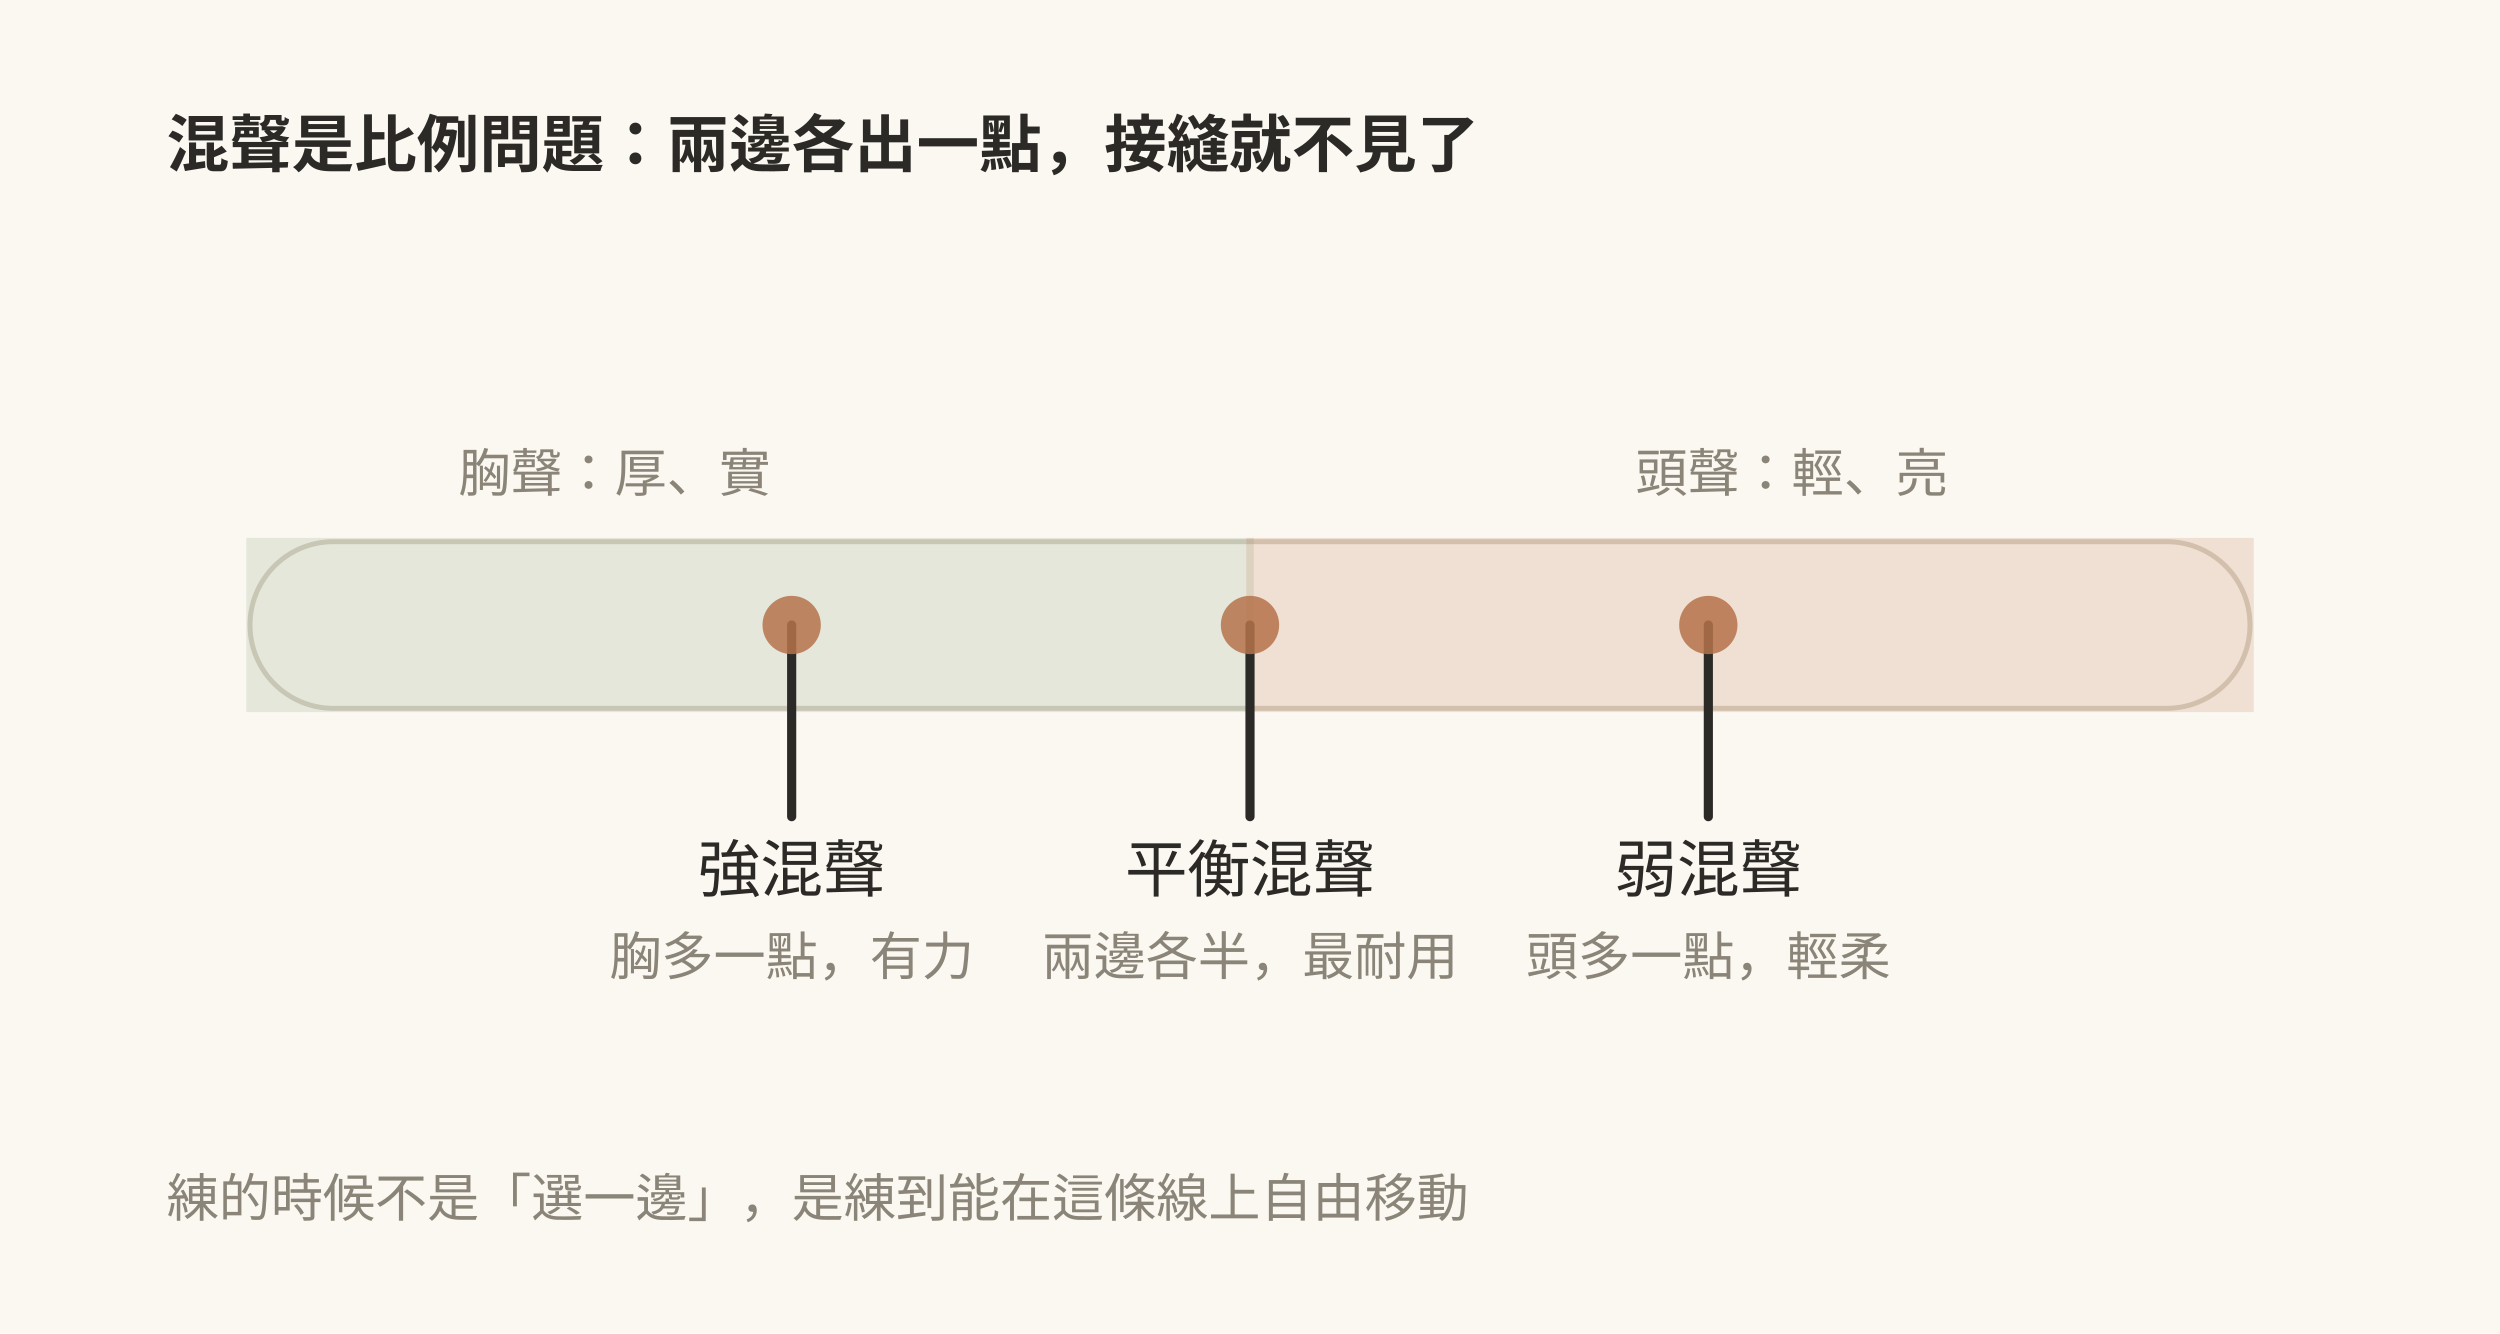
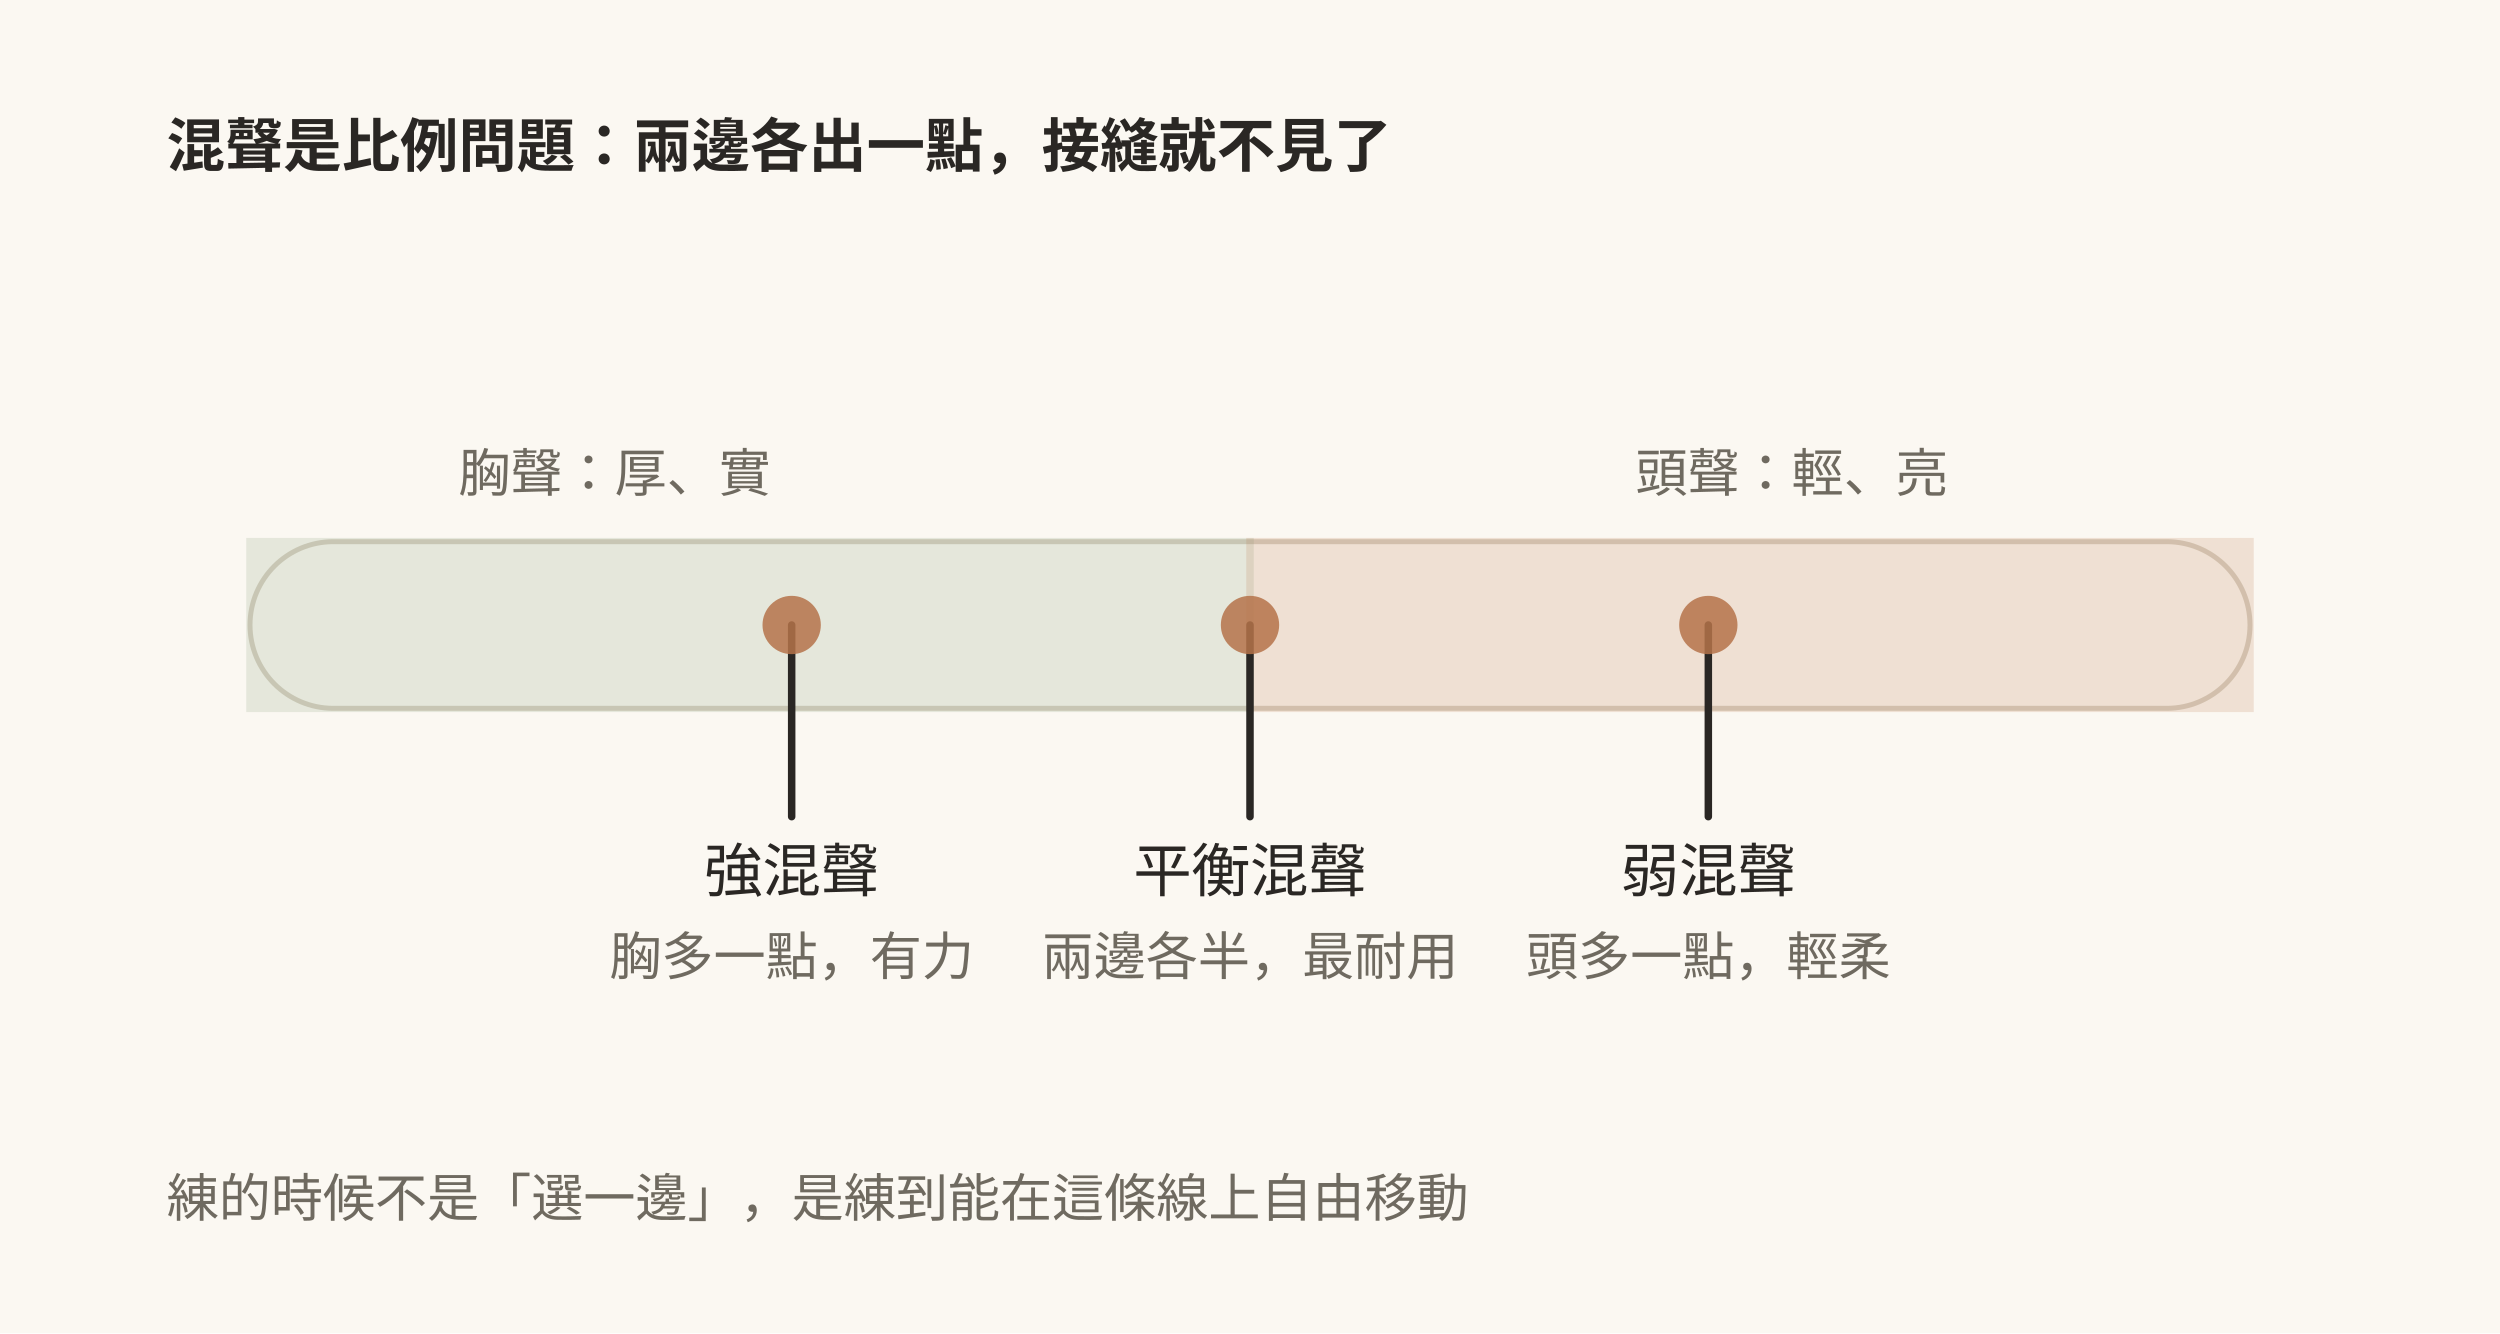
<svg xmlns="http://www.w3.org/2000/svg" viewBox="0 0 600 320" role="img" aria-label="混聲比例尺：從胸聲到頭聲">
  <rect width="600" height="320" fill="#fbf8f2" />
  <style>
-     .ink { fill: none; stroke: #2b2a26; stroke-width: 2.2; stroke-linecap: round; stroke-linejoin: round; }
-     .thin { fill: none; stroke: #8a8578; stroke-width: 1.4; stroke-dasharray: 5 5; }
+     .out   { fill: none; stroke: #2a2724; stroke-width: 1.8; stroke-linejoin: round; stroke-linecap: round; }
+     .lead  { fill: none; stroke: #2a2724; stroke-width: .9; }
+     .dot   { fill: #2a2724; }
+     .skin  { fill: #f1e0d6; stroke: #2a2724; stroke-width: 1.8; }
+     .muc   { fill: #e2a99b; stroke: #cb8f82; stroke-width: 1.2; }
+     .muc2  { fill: #cb8f82; stroke: #2a2724; stroke-width: 1.4; }
+     .cart  { fill: #d5d5c2; stroke: #2a2724; stroke-width: 1.5; }
+     .bone  { fill: #ece6d8; stroke: #2a2724; stroke-width: 1.4; }
+     .air   { fill: #d5e5e7; stroke: #2a2724; stroke-width: 1.3; }
+     .fold  { fill: #f6f3ea; stroke: #c9c1ac; stroke-width: 1.6; }
+     .musc  { fill: #cf8f88; stroke: #2a2724; stroke-width: 1.1; }
+     .hl    { fill: #b5734a; fill-opacity: .22; stroke: #b5734a; stroke-width: 1.7; }
+     .hl2   { fill: #7d9b76; fill-opacity: .22; stroke: #7d9b76; stroke-width: 1.7; }
+     .ink   { fill: none; stroke: #2a2724; stroke-width: 1.8; stroke-linejoin: round; stroke-linecap: round; }
+     .ave   { fill: none; stroke: #b5734a; stroke-width: 2.2; stroke-linejoin: round; stroke-linecap: round; }
+     .ave2  { fill: none; stroke: #7d9b76; stroke-width: 2.2; stroke-linejoin: round; stroke-linecap: round; }
+     .thin  { fill: none; stroke: #d8d0c2; stroke-width: 1.3; stroke-dasharray: 5 5; }
+     .lbl   { font-family: 'Noto Sans TC','PingFang TC',system-ui,sans-serif; font-size: 14px; fill: #2a2724; }
+     .lbl-s { font-family: 'Noto Sans TC','PingFang TC',system-ui,sans-serif; font-size: 12px; fill: #6f6a60; }
+     .lbl-b { font-family: 'Noto Sans TC','PingFang TC',system-ui,sans-serif; font-size: 14px; fill: #2a2724; font-weight: 700; }
+ 
    .grid { fill: none; stroke: #d8d0c2; stroke-width: 1.2; }
    .fill { fill: #b5734a; opacity: .18; stroke: #b5734a; stroke-width: 1.8; }
    .fill2 { fill: #7d9b76; opacity: .18; stroke: #7d9b76; stroke-width: 1.8; }
    .solid { fill: #b5734a; opacity: .85; }
    .solid2 { fill: #7d9b76; opacity: .85; }
-     .lbl { font-family: 'Noto Serif TC', 'Songti TC', 'PingFang TC', serif; font-size: 15px; fill: #2b2a26; }
-     .lbl-s { font-family: 'Noto Serif TC', 'Songti TC', 'PingFang TC', serif; font-size: 12.5px; fill: #8a8578; }
-     .lbl-b { font-family: 'Noto Serif TC', 'Songti TC', 'PingFang TC', serif; font-size: 15px; fill: #2b2a26; font-weight: 700; }
+     .lbl-s { font-size: 12.5px; }
  </style>
  <text class="lbl-b" x="40" y="40">混聲是比例問題：兩邊各出一點，接縫就不見了</text>
  <rect class="grid" x="60" y="130" width="480" height="40" rx="20" />
  <path class="fill2" d="M60 130 L300 130 L300 170 L60 170 Z" rx="20" />
  <path class="fill" d="M300 130 L540 130 L540 170 L300 170 Z" rx="20" />
  <text class="lbl-s" x="110" y="118">胸聲：厚、實</text>
  <text class="lbl-s" x="430" y="118" text-anchor="middle">頭聲：輕、亮</text>
  <path class="ink" d="M190 150 L190 196" />
  <circle class="solid" cx="190" cy="150" r="7" />
  <text class="lbl" x="190" y="214" text-anchor="middle">強混聲</text>
  <text class="lbl-s" x="190" y="234" text-anchor="middle">胸多一點，有力</text>
  <path class="ink" d="M300 150 L300 196" />
  <circle class="solid" cx="300" cy="150" r="7" />
  <text class="lbl" x="300" y="214" text-anchor="middle">平衡混聲</text>
  <text class="lbl-s" x="300" y="234" text-anchor="middle">兩邊各半，最耐用</text>
  <path class="ink" d="M410 150 L410 196" />
  <circle class="solid" cx="410" cy="150" r="7" />
  <text class="lbl" x="410" y="214" text-anchor="middle">弱混聲</text>
  <text class="lbl-s" x="410" y="234" text-anchor="middle">頭多一點，輕柔</text>
  <text class="lbl-s" x="40" y="292">練的時候不是「選一邊」，是練到能在這條線上自由移動</text>
</svg>
